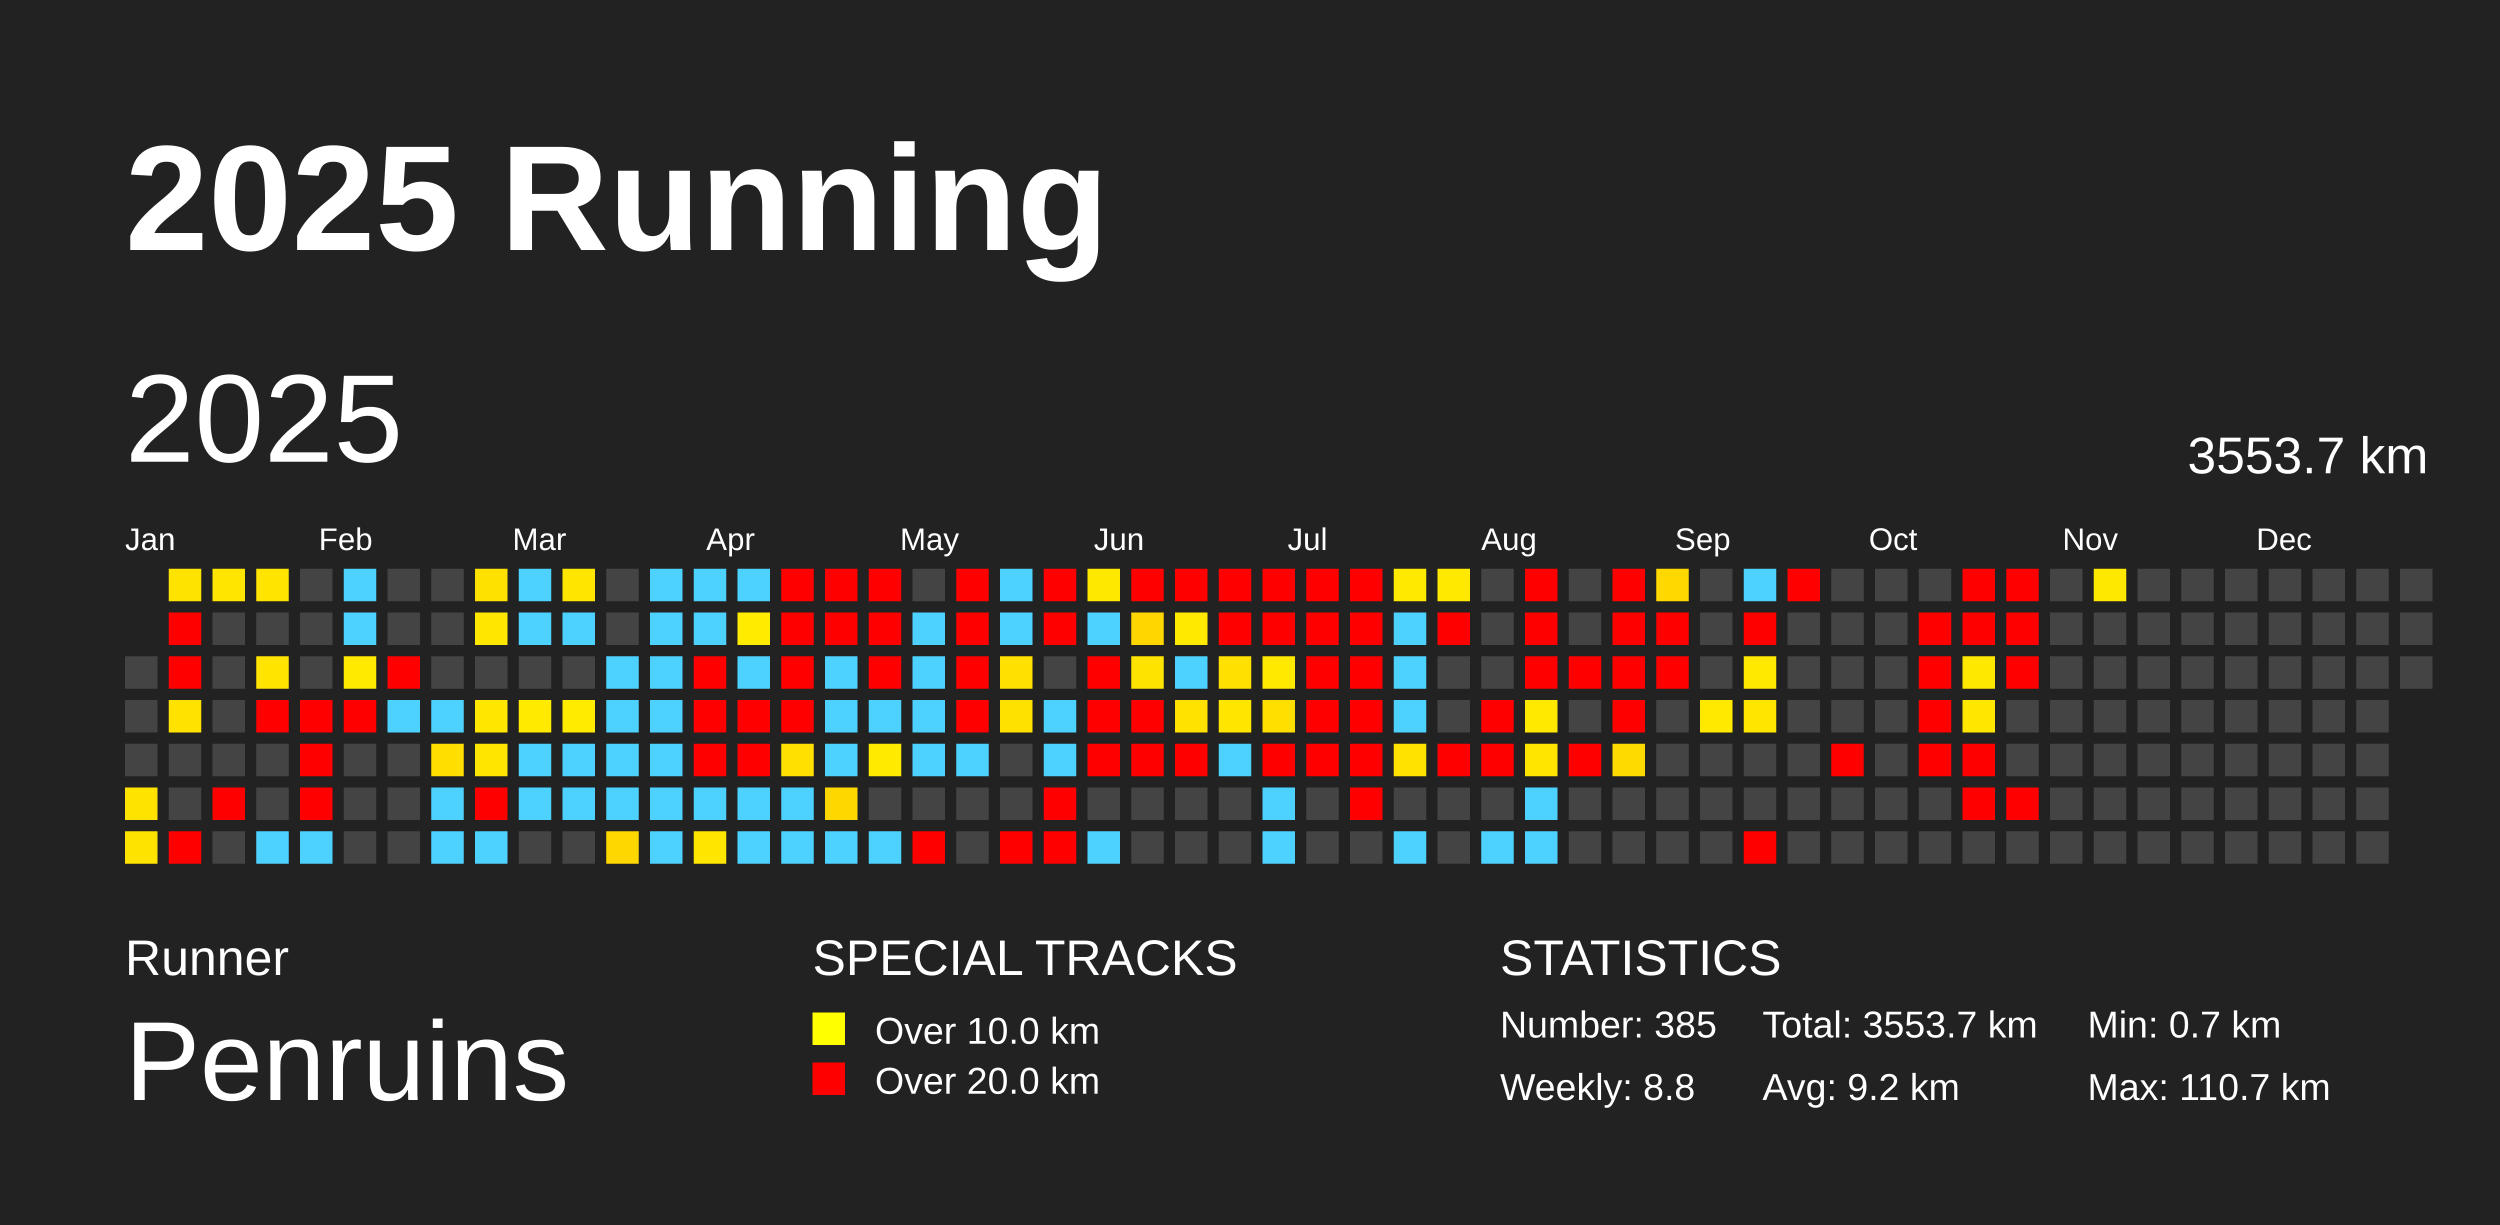
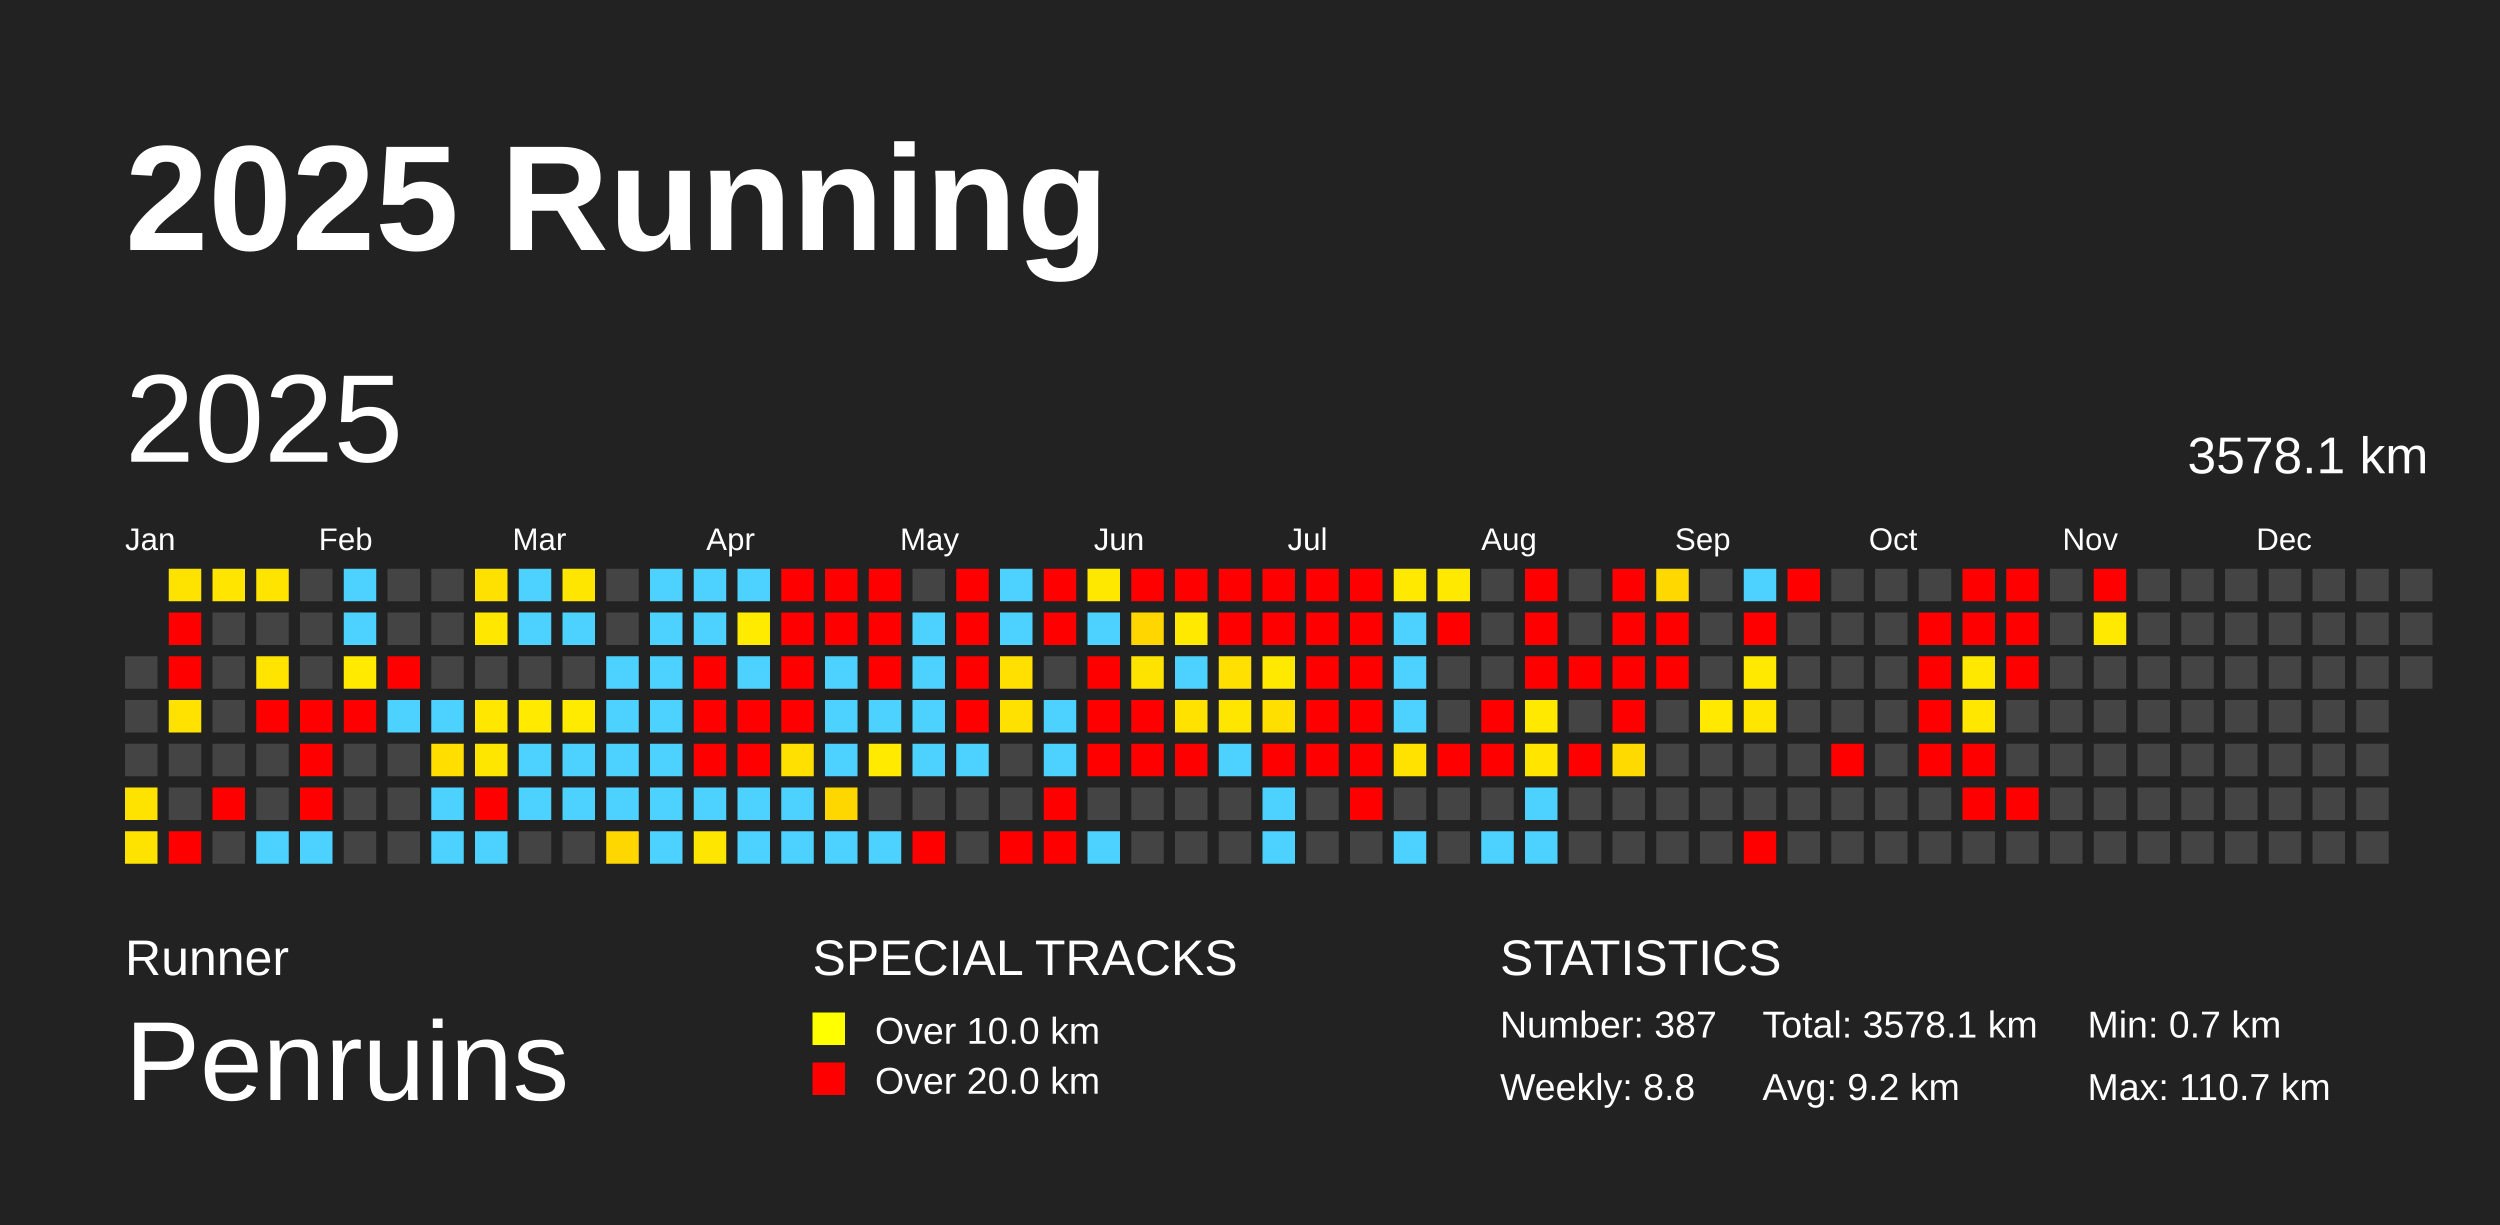
<svg xmlns="http://www.w3.org/2000/svg" baseProfile="full" height="98mm" version="1.1" viewBox="0,0,200,98" width="200mm">
  <defs />
  <rect fill="#222222" height="98" width="200" x="0" y="0" />
  <text fill="#FFFFFF" style="font-size:12px; font-family:Arial; font-weight:bold;" x="10" y="20">2025 Running</text>
  <text fill="#FFFFFF" style="font-size:4px; font-family:Arial" x="10" y="78">Runner</text>
  <text fill="#FFFFFF" style="font-size:9px; font-family:Arial" x="10" y="88">Penruins</text>
  <text fill="#FFFFFF" style="font-size:4px; font-family:Arial" x="65" y="78">SPECIAL TRACKS</text>
  <rect fill="yellow" height="2.6" width="2.6" x="65" y="81" />
  <text fill="#FFFFFF" style="font-size:3px; font-family:Arial" x="70" y="83.5">Over 10.0 km</text>
  <rect fill="red" height="2.6" width="2.6" x="65" y="85" />
  <text fill="#FFFFFF" style="font-size:3px; font-family:Arial" x="70" y="87.5">Over 20.0 km</text>
  <text fill="#FFFFFF" style="font-size:4px; font-family:Arial" x="120" y="78">STATISTICS</text>
-   <text fill="#FFFFFF" style="font-size:3px; font-family:Arial" x="120" y="83">Number: 385</text>
+   <text fill="#FFFFFF" style="font-size:3px; font-family:Arial" x="120" y="83">Number: 387</text>
  <text fill="#FFFFFF" style="font-size:3px; font-family:Arial" x="120" y="88">Weekly: 8.8</text>
-   <text fill="#FFFFFF" style="font-size:3px; font-family:Arial" x="141" y="83">Total: 3553.7 km</text>
+   <text fill="#FFFFFF" style="font-size:3px; font-family:Arial" x="141" y="83">Total: 3578.1 km</text>
  <text fill="#FFFFFF" style="font-size:3px; font-family:Arial" x="141" y="88">Avg: 9.2 km</text>
  <text fill="#FFFFFF" style="font-size:3px; font-family:Arial" x="167" y="83">Min: 0.7 km</text>
  <text fill="#FFFFFF" style="font-size:3px; font-family:Arial" x="167" y="88">Max: 110.7 km</text>
  <text dominant-baseline="hanging" fill="#FFFFFF" style="font-size:10.0px; font-family:Arial;" x="10" y="30">2025</text>
-   <text dominant-baseline="hanging" fill="#FFFFFF" style="font-size:4.125px; font-family:Arial;" x="175" y="35">3553.7 km</text>
+   <text dominant-baseline="hanging" fill="#FFFFFF" style="font-size:4.125px; font-family:Arial;" x="175" y="35">3578.1 km</text>
  <text fill="#FFFFFF" style="font-size:2.5px; font-family:Arial" x="10.0" y="44">Jan</text>
  <text fill="#FFFFFF" style="font-size:2.5px; font-family:Arial" x="25.5" y="44">Feb</text>
  <text fill="#FFFFFF" style="font-size:2.5px; font-family:Arial" x="41.0" y="44">Mar</text>
  <text fill="#FFFFFF" style="font-size:2.5px; font-family:Arial" x="56.5" y="44">Apr</text>
  <text fill="#FFFFFF" style="font-size:2.5px; font-family:Arial" x="72.0" y="44">May</text>
  <text fill="#FFFFFF" style="font-size:2.5px; font-family:Arial" x="87.5" y="44">Jun</text>
  <text fill="#FFFFFF" style="font-size:2.5px; font-family:Arial" x="103.0" y="44">Jul</text>
  <text fill="#FFFFFF" style="font-size:2.5px; font-family:Arial" x="118.5" y="44">Aug</text>
  <text fill="#FFFFFF" style="font-size:2.5px; font-family:Arial" x="134.0" y="44">Sep</text>
  <text fill="#FFFFFF" style="font-size:2.5px; font-family:Arial" x="149.5" y="44">Oct</text>
  <text fill="#FFFFFF" style="font-size:2.5px; font-family:Arial" x="165.0" y="44">Nov</text>
  <text fill="#FFFFFF" style="font-size:2.5px; font-family:Arial" x="180.5" y="44">Dec</text>
  <rect fill="#444444" height="2.6" width="2.6" x="10.0" y="52.5" />
  <rect fill="#444444" height="2.6" width="2.6" x="10.0" y="56.0" />
  <rect fill="#444444" height="2.6" width="2.6" x="10.0" y="59.5" />
  <rect fill="#ffe300" height="2.6" width="2.6" x="10.0" y="63.0" />
  <rect fill="#ffe300" height="2.6" width="2.6" x="10.0" y="66.5" />
  <rect fill="#ffe300" height="2.6" width="2.6" x="13.5" y="45.5" />
  <rect fill="red" height="2.6" width="2.6" x="13.5" y="49.0" />
  <rect fill="red" height="2.6" width="2.6" x="13.5" y="52.5" />
  <rect fill="#ffe200" height="2.6" width="2.6" x="13.5" y="56.0" />
  <rect fill="#444444" height="2.6" width="2.6" x="13.5" y="59.5" />
  <rect fill="#444444" height="2.6" width="2.6" x="13.5" y="63.0" />
  <rect fill="red" height="2.6" width="2.6" x="13.5" y="66.5" />
  <rect fill="#ffe500" height="2.6" width="2.6" x="17.0" y="45.5" />
  <rect fill="#444444" height="2.6" width="2.6" x="17.0" y="49.0" />
  <rect fill="#444444" height="2.6" width="2.6" x="17.0" y="52.5" />
  <rect fill="#444444" height="2.6" width="2.6" x="17.0" y="56.0" />
  <rect fill="#444444" height="2.6" width="2.6" x="17.0" y="59.5" />
  <rect fill="red" height="2.6" width="2.6" x="17.0" y="63.0" />
  <rect fill="#444444" height="2.6" width="2.6" x="17.0" y="66.5" />
  <rect fill="#ffe400" height="2.6" width="2.6" x="20.5" y="45.5" />
  <rect fill="#444444" height="2.6" width="2.6" x="20.5" y="49.0" />
  <rect fill="#ffe400" height="2.6" width="2.6" x="20.5" y="52.5" />
  <rect fill="red" height="2.6" width="2.6" x="20.5" y="56.0" />
  <rect fill="#444444" height="2.6" width="2.6" x="20.5" y="59.5" />
  <rect fill="#444444" height="2.6" width="2.6" x="20.5" y="63.0" />
  <rect fill="#4dd2ff" height="2.6" width="2.6" x="20.5" y="66.5" />
  <rect fill="#444444" height="2.6" width="2.6" x="24.0" y="45.5" />
  <rect fill="#444444" height="2.6" width="2.6" x="24.0" y="49.0" />
  <rect fill="#444444" height="2.6" width="2.6" x="24.0" y="52.5" />
  <rect fill="red" height="2.6" width="2.6" x="24.0" y="56.0" />
  <rect fill="red" height="2.6" width="2.6" x="24.0" y="59.5" />
  <rect fill="red" height="2.6" width="2.6" x="24.0" y="63.0" />
  <rect fill="#4dd2ff" height="2.6" width="2.6" x="24.0" y="66.5" />
  <rect fill="#4dd2ff" height="2.6" width="2.6" x="27.5" y="45.5" />
  <rect fill="#4dd2ff" height="2.6" width="2.6" x="27.5" y="49.0" />
  <rect fill="#ffea00" height="2.6" width="2.6" x="27.5" y="52.5" />
  <rect fill="red" height="2.6" width="2.6" x="27.5" y="56.0" />
  <rect fill="#444444" height="2.6" width="2.6" x="27.5" y="59.5" />
  <rect fill="#444444" height="2.6" width="2.6" x="27.5" y="63.0" />
  <rect fill="#444444" height="2.6" width="2.6" x="27.5" y="66.5" />
  <rect fill="#444444" height="2.6" width="2.6" x="31.0" y="45.5" />
  <rect fill="#444444" height="2.6" width="2.6" x="31.0" y="49.0" />
  <rect fill="red" height="2.6" width="2.6" x="31.0" y="52.5" />
  <rect fill="#4dd2ff" height="2.6" width="2.6" x="31.0" y="56.0" />
  <rect fill="#444444" height="2.6" width="2.6" x="31.0" y="59.5" />
  <rect fill="#444444" height="2.6" width="2.6" x="31.0" y="63.0" />
  <rect fill="#444444" height="2.6" width="2.6" x="31.0" y="66.5" />
  <rect fill="#444444" height="2.6" width="2.6" x="34.5" y="45.5" />
  <rect fill="#444444" height="2.6" width="2.6" x="34.5" y="49.0" />
  <rect fill="#444444" height="2.6" width="2.6" x="34.5" y="52.5" />
  <rect fill="#4dd2ff" height="2.6" width="2.6" x="34.5" y="56.0" />
  <rect fill="#ffde00" height="2.6" width="2.6" x="34.5" y="59.5" />
  <rect fill="#4dd2ff" height="2.6" width="2.6" x="34.5" y="63.0" />
  <rect fill="#4dd2ff" height="2.6" width="2.6" x="34.5" y="66.5" />
  <rect fill="#ffe100" height="2.6" width="2.6" x="38.0" y="45.5" />
  <rect fill="#ffe700" height="2.6" width="2.6" x="38.0" y="49.0" />
  <rect fill="#444444" height="2.6" width="2.6" x="38.0" y="52.5" />
  <rect fill="#ffe700" height="2.6" width="2.6" x="38.0" y="56.0" />
  <rect fill="#ffe600" height="2.6" width="2.6" x="38.0" y="59.5" />
  <rect fill="red" height="2.6" width="2.6" x="38.0" y="63.0" />
  <rect fill="#4dd2ff" height="2.6" width="2.6" x="38.0" y="66.5" />
  <rect fill="#4dd2ff" height="2.6" width="2.6" x="41.5" y="45.5" />
  <rect fill="#4dd2ff" height="2.6" width="2.6" x="41.5" y="49.0" />
  <rect fill="#444444" height="2.6" width="2.6" x="41.5" y="52.5" />
  <rect fill="#ffea00" height="2.6" width="2.6" x="41.5" y="56.0" />
  <rect fill="#4dd2ff" height="2.6" width="2.6" x="41.5" y="59.5" />
  <rect fill="#4dd2ff" height="2.6" width="2.6" x="41.5" y="63.0" />
  <rect fill="#444444" height="2.6" width="2.6" x="41.5" y="66.5" />
  <rect fill="#ffe600" height="2.6" width="2.6" x="45.0" y="45.5" />
  <rect fill="#4dd2ff" height="2.6" width="2.6" x="45.0" y="49.0" />
  <rect fill="#444444" height="2.6" width="2.6" x="45.0" y="52.5" />
  <rect fill="#ffeb00" height="2.6" width="2.6" x="45.0" y="56.0" />
  <rect fill="#4dd2ff" height="2.6" width="2.6" x="45.0" y="59.5" />
  <rect fill="#4dd2ff" height="2.6" width="2.6" x="45.0" y="63.0" />
  <rect fill="#444444" height="2.6" width="2.6" x="45.0" y="66.5" />
  <rect fill="#444444" height="2.6" width="2.6" x="48.5" y="45.5" />
  <rect fill="#444444" height="2.6" width="2.6" x="48.5" y="49.0" />
  <rect fill="#4dd2ff" height="2.6" width="2.6" x="48.5" y="52.5" />
  <rect fill="#4dd2ff" height="2.6" width="2.6" x="48.5" y="56.0" />
  <rect fill="#4dd2ff" height="2.6" width="2.6" x="48.5" y="59.5" />
  <rect fill="#4dd2ff" height="2.6" width="2.6" x="48.5" y="63.0" />
  <rect fill="#ffd700" height="2.6" width="2.6" x="48.5" y="66.5" />
  <rect fill="#4dd2ff" height="2.6" width="2.6" x="52.0" y="45.5" />
  <rect fill="#4dd2ff" height="2.6" width="2.6" x="52.0" y="49.0" />
  <rect fill="#4dd2ff" height="2.6" width="2.6" x="52.0" y="52.5" />
  <rect fill="#4dd2ff" height="2.6" width="2.6" x="52.0" y="56.0" />
  <rect fill="#4dd2ff" height="2.6" width="2.6" x="52.0" y="59.5" />
  <rect fill="#4dd2ff" height="2.6" width="2.6" x="52.0" y="63.0" />
  <rect fill="#4dd2ff" height="2.6" width="2.6" x="52.0" y="66.5" />
  <rect fill="#4dd2ff" height="2.6" width="2.6" x="55.5" y="45.5" />
  <rect fill="#4dd2ff" height="2.6" width="2.6" x="55.5" y="49.0" />
  <rect fill="red" height="2.6" width="2.6" x="55.5" y="52.5" />
  <rect fill="red" height="2.6" width="2.6" x="55.5" y="56.0" />
  <rect fill="red" height="2.6" width="2.6" x="55.5" y="59.5" />
  <rect fill="#4dd2ff" height="2.6" width="2.6" x="55.5" y="63.0" />
  <rect fill="#ffe600" height="2.6" width="2.6" x="55.5" y="66.5" />
  <rect fill="#4dd2ff" height="2.6" width="2.6" x="59.0" y="45.5" />
  <rect fill="#ffeb00" height="2.6" width="2.6" x="59.0" y="49.0" />
  <rect fill="#4dd2ff" height="2.6" width="2.6" x="59.0" y="52.5" />
  <rect fill="red" height="2.6" width="2.6" x="59.0" y="56.0" />
  <rect fill="red" height="2.6" width="2.6" x="59.0" y="59.5" />
  <rect fill="#4dd2ff" height="2.6" width="2.6" x="59.0" y="63.0" />
  <rect fill="#4dd2ff" height="2.6" width="2.6" x="59.0" y="66.5" />
  <rect fill="red" height="2.6" width="2.6" x="62.5" y="45.5" />
  <rect fill="red" height="2.6" width="2.6" x="62.5" y="49.0" />
  <rect fill="red" height="2.6" width="2.6" x="62.5" y="52.5" />
  <rect fill="red" height="2.6" width="2.6" x="62.5" y="56.0" />
  <rect fill="#ffe000" height="2.6" width="2.6" x="62.5" y="59.5" />
  <rect fill="#4dd2ff" height="2.6" width="2.6" x="62.5" y="63.0" />
  <rect fill="#4dd2ff" height="2.6" width="2.6" x="62.5" y="66.5" />
  <rect fill="red" height="2.6" width="2.6" x="66.0" y="45.5" />
  <rect fill="red" height="2.6" width="2.6" x="66.0" y="49.0" />
  <rect fill="#4dd2ff" height="2.6" width="2.6" x="66.0" y="52.5" />
  <rect fill="#4dd2ff" height="2.6" width="2.6" x="66.0" y="56.0" />
  <rect fill="#4dd2ff" height="2.6" width="2.6" x="66.0" y="59.5" />
  <rect fill="#ffd700" height="2.6" width="2.6" x="66.0" y="63.0" />
  <rect fill="#4dd2ff" height="2.6" width="2.6" x="66.0" y="66.5" />
  <rect fill="red" height="2.6" width="2.6" x="69.5" y="45.5" />
  <rect fill="red" height="2.6" width="2.6" x="69.5" y="49.0" />
  <rect fill="red" height="2.6" width="2.6" x="69.5" y="52.5" />
  <rect fill="#4dd2ff" height="2.6" width="2.6" x="69.5" y="56.0" />
  <rect fill="#ffea00" height="2.6" width="2.6" x="69.5" y="59.5" />
  <rect fill="#444444" height="2.6" width="2.6" x="69.5" y="63.0" />
  <rect fill="#4dd2ff" height="2.6" width="2.6" x="69.5" y="66.5" />
  <rect fill="#444444" height="2.6" width="2.6" x="73.0" y="45.5" />
  <rect fill="#4dd2ff" height="2.6" width="2.6" x="73.0" y="49.0" />
  <rect fill="#4dd2ff" height="2.6" width="2.6" x="73.0" y="52.5" />
  <rect fill="#4dd2ff" height="2.6" width="2.6" x="73.0" y="56.0" />
  <rect fill="#4dd2ff" height="2.6" width="2.6" x="73.0" y="59.5" />
  <rect fill="#444444" height="2.6" width="2.6" x="73.0" y="63.0" />
  <rect fill="red" height="2.6" width="2.6" x="73.0" y="66.5" />
  <rect fill="red" height="2.6" width="2.6" x="76.5" y="45.5" />
  <rect fill="red" height="2.6" width="2.6" x="76.5" y="49.0" />
  <rect fill="red" height="2.6" width="2.6" x="76.5" y="52.5" />
  <rect fill="red" height="2.6" width="2.6" x="76.5" y="56.0" />
  <rect fill="#4dd2ff" height="2.6" width="2.6" x="76.5" y="59.5" />
  <rect fill="#444444" height="2.6" width="2.6" x="76.5" y="63.0" />
  <rect fill="#444444" height="2.6" width="2.6" x="76.5" y="66.5" />
  <rect fill="#4dd2ff" height="2.6" width="2.6" x="80.0" y="45.5" />
  <rect fill="#4dd2ff" height="2.6" width="2.6" x="80.0" y="49.0" />
  <rect fill="#ffe000" height="2.6" width="2.6" x="80.0" y="52.5" />
  <rect fill="#ffe100" height="2.6" width="2.6" x="80.0" y="56.0" />
  <rect fill="#444444" height="2.6" width="2.6" x="80.0" y="59.5" />
  <rect fill="#444444" height="2.6" width="2.6" x="80.0" y="63.0" />
  <rect fill="red" height="2.6" width="2.6" x="80.0" y="66.5" />
  <rect fill="red" height="2.6" width="2.6" x="83.5" y="45.5" />
  <rect fill="red" height="2.6" width="2.6" x="83.5" y="49.0" />
  <rect fill="#444444" height="2.6" width="2.6" x="83.5" y="52.5" />
  <rect fill="#4dd2ff" height="2.6" width="2.6" x="83.5" y="56.0" />
  <rect fill="#4dd2ff" height="2.6" width="2.6" x="83.5" y="59.5" />
  <rect fill="red" height="2.6" width="2.6" x="83.5" y="63.0" />
  <rect fill="red" height="2.6" width="2.6" x="83.5" y="66.5" />
  <rect fill="#ffe800" height="2.6" width="2.6" x="87.0" y="45.5" />
  <rect fill="#4dd2ff" height="2.6" width="2.6" x="87.0" y="49.0" />
  <rect fill="red" height="2.6" width="2.6" x="87.0" y="52.5" />
  <rect fill="red" height="2.6" width="2.6" x="87.0" y="56.0" />
  <rect fill="red" height="2.6" width="2.6" x="87.0" y="59.5" />
  <rect fill="#444444" height="2.6" width="2.6" x="87.0" y="63.0" />
  <rect fill="#4dd2ff" height="2.6" width="2.6" x="87.0" y="66.5" />
  <rect fill="red" height="2.6" width="2.6" x="90.5" y="45.5" />
  <rect fill="#ffd600" height="2.6" width="2.6" x="90.5" y="49.0" />
  <rect fill="#ffe300" height="2.6" width="2.6" x="90.5" y="52.5" />
  <rect fill="red" height="2.6" width="2.6" x="90.5" y="56.0" />
  <rect fill="red" height="2.6" width="2.6" x="90.5" y="59.5" />
  <rect fill="#444444" height="2.6" width="2.6" x="90.5" y="63.0" />
  <rect fill="#444444" height="2.6" width="2.6" x="90.5" y="66.5" />
  <rect fill="red" height="2.6" width="2.6" x="94.0" y="45.5" />
  <rect fill="#ffe900" height="2.6" width="2.6" x="94.0" y="49.0" />
  <rect fill="#4dd2ff" height="2.6" width="2.6" x="94.0" y="52.5" />
  <rect fill="#ffe200" height="2.6" width="2.6" x="94.0" y="56.0" />
  <rect fill="red" height="2.6" width="2.6" x="94.0" y="59.5" />
  <rect fill="#444444" height="2.6" width="2.6" x="94.0" y="63.0" />
  <rect fill="#444444" height="2.6" width="2.6" x="94.0" y="66.5" />
  <rect fill="red" height="2.6" width="2.6" x="97.5" y="45.5" />
  <rect fill="red" height="2.6" width="2.6" x="97.5" y="49.0" />
  <rect fill="#ffe000" height="2.6" width="2.6" x="97.5" y="52.5" />
  <rect fill="#ffe600" height="2.6" width="2.6" x="97.5" y="56.0" />
  <rect fill="#4dd2ff" height="2.6" width="2.6" x="97.5" y="59.5" />
  <rect fill="#444444" height="2.6" width="2.6" x="97.5" y="63.0" />
  <rect fill="#444444" height="2.6" width="2.6" x="97.5" y="66.5" />
  <rect fill="red" height="2.6" width="2.6" x="101.0" y="45.5" />
  <rect fill="red" height="2.6" width="2.6" x="101.0" y="49.0" />
  <rect fill="#ffe900" height="2.6" width="2.6" x="101.0" y="52.5" />
  <rect fill="#ffdf00" height="2.6" width="2.6" x="101.0" y="56.0" />
  <rect fill="red" height="2.6" width="2.6" x="101.0" y="59.5" />
  <rect fill="#4dd2ff" height="2.6" width="2.6" x="101.0" y="63.0" />
  <rect fill="#4dd2ff" height="2.6" width="2.6" x="101.0" y="66.5" />
  <rect fill="red" height="2.6" width="2.6" x="104.5" y="45.5" />
  <rect fill="red" height="2.6" width="2.6" x="104.5" y="49.0" />
  <rect fill="red" height="2.6" width="2.6" x="104.5" y="52.5" />
  <rect fill="red" height="2.6" width="2.6" x="104.5" y="56.0" />
  <rect fill="red" height="2.6" width="2.6" x="104.5" y="59.5" />
  <rect fill="#444444" height="2.6" width="2.6" x="104.5" y="63.0" />
  <rect fill="#444444" height="2.6" width="2.6" x="104.5" y="66.5" />
  <rect fill="red" height="2.6" width="2.6" x="108.0" y="45.5" />
  <rect fill="red" height="2.6" width="2.6" x="108.0" y="49.0" />
  <rect fill="red" height="2.6" width="2.6" x="108.0" y="52.5" />
  <rect fill="red" height="2.6" width="2.6" x="108.0" y="56.0" />
  <rect fill="red" height="2.6" width="2.6" x="108.0" y="59.5" />
  <rect fill="red" height="2.6" width="2.6" x="108.0" y="63.0" />
  <rect fill="#444444" height="2.6" width="2.6" x="108.0" y="66.5" />
  <rect fill="#ffe900" height="2.6" width="2.6" x="111.5" y="45.5" />
  <rect fill="#4dd2ff" height="2.6" width="2.6" x="111.5" y="49.0" />
  <rect fill="#4dd2ff" height="2.6" width="2.6" x="111.5" y="52.5" />
  <rect fill="#4dd2ff" height="2.6" width="2.6" x="111.5" y="56.0" />
  <rect fill="#ffe200" height="2.6" width="2.6" x="111.5" y="59.5" />
  <rect fill="#444444" height="2.6" width="2.6" x="111.5" y="63.0" />
  <rect fill="#4dd2ff" height="2.6" width="2.6" x="111.5" y="66.5" />
  <rect fill="#ffe900" height="2.6" width="2.6" x="115.0" y="45.5" />
  <rect fill="red" height="2.6" width="2.6" x="115.0" y="49.0" />
  <rect fill="#444444" height="2.6" width="2.6" x="115.0" y="52.5" />
  <rect fill="#444444" height="2.6" width="2.6" x="115.0" y="56.0" />
  <rect fill="red" height="2.6" width="2.6" x="115.0" y="59.5" />
  <rect fill="#444444" height="2.6" width="2.6" x="115.0" y="63.0" />
  <rect fill="#444444" height="2.6" width="2.6" x="115.0" y="66.5" />
  <rect fill="#444444" height="2.6" width="2.6" x="118.5" y="45.5" />
  <rect fill="#444444" height="2.6" width="2.6" x="118.5" y="49.0" />
  <rect fill="#444444" height="2.6" width="2.6" x="118.5" y="52.5" />
  <rect fill="red" height="2.6" width="2.6" x="118.5" y="56.0" />
  <rect fill="red" height="2.6" width="2.6" x="118.5" y="59.5" />
  <rect fill="#444444" height="2.6" width="2.6" x="118.5" y="63.0" />
  <rect fill="#4dd2ff" height="2.6" width="2.6" x="118.5" y="66.5" />
  <rect fill="red" height="2.6" width="2.6" x="122.0" y="45.5" />
  <rect fill="red" height="2.6" width="2.6" x="122.0" y="49.0" />
  <rect fill="red" height="2.6" width="2.6" x="122.0" y="52.5" />
  <rect fill="#ffe900" height="2.6" width="2.6" x="122.0" y="56.0" />
  <rect fill="#ffe500" height="2.6" width="2.6" x="122.0" y="59.5" />
  <rect fill="#4dd2ff" height="2.6" width="2.6" x="122.0" y="63.0" />
  <rect fill="#4dd2ff" height="2.6" width="2.6" x="122.0" y="66.5" />
  <rect fill="#444444" height="2.6" width="2.6" x="125.5" y="45.5" />
  <rect fill="#444444" height="2.6" width="2.6" x="125.5" y="49.0" />
  <rect fill="red" height="2.6" width="2.6" x="125.5" y="52.5" />
  <rect fill="#444444" height="2.6" width="2.6" x="125.5" y="56.0" />
  <rect fill="red" height="2.6" width="2.6" x="125.5" y="59.5" />
  <rect fill="#444444" height="2.6" width="2.6" x="125.5" y="63.0" />
  <rect fill="#444444" height="2.6" width="2.6" x="125.5" y="66.5" />
  <rect fill="red" height="2.6" width="2.6" x="129.0" y="45.5" />
  <rect fill="red" height="2.6" width="2.6" x="129.0" y="49.0" />
  <rect fill="red" height="2.6" width="2.6" x="129.0" y="52.5" />
  <rect fill="red" height="2.6" width="2.6" x="129.0" y="56.0" />
  <rect fill="#ffda00" height="2.6" width="2.6" x="129.0" y="59.5" />
  <rect fill="#444444" height="2.6" width="2.6" x="129.0" y="63.0" />
  <rect fill="#444444" height="2.6" width="2.6" x="129.0" y="66.5" />
  <rect fill="#ffd800" height="2.6" width="2.6" x="132.5" y="45.5" />
  <rect fill="red" height="2.6" width="2.6" x="132.5" y="49.0" />
  <rect fill="red" height="2.6" width="2.6" x="132.5" y="52.5" />
  <rect fill="#444444" height="2.6" width="2.6" x="132.5" y="56.0" />
  <rect fill="#444444" height="2.6" width="2.6" x="132.5" y="59.5" />
  <rect fill="#444444" height="2.6" width="2.6" x="132.5" y="63.0" />
  <rect fill="#444444" height="2.6" width="2.6" x="132.5" y="66.5" />
  <rect fill="#444444" height="2.6" width="2.6" x="136.0" y="45.5" />
  <rect fill="#444444" height="2.6" width="2.6" x="136.0" y="49.0" />
  <rect fill="#444444" height="2.6" width="2.6" x="136.0" y="52.5" />
  <rect fill="#ffe900" height="2.6" width="2.6" x="136.0" y="56.0" />
  <rect fill="#444444" height="2.6" width="2.6" x="136.0" y="59.5" />
  <rect fill="#444444" height="2.6" width="2.6" x="136.0" y="63.0" />
  <rect fill="#444444" height="2.6" width="2.6" x="136.0" y="66.5" />
  <rect fill="#4dd2ff" height="2.6" width="2.6" x="139.5" y="45.5" />
  <rect fill="red" height="2.6" width="2.6" x="139.5" y="49.0" />
  <rect fill="#ffe900" height="2.6" width="2.6" x="139.5" y="52.5" />
  <rect fill="#ffe600" height="2.6" width="2.6" x="139.5" y="56.0" />
  <rect fill="#444444" height="2.6" width="2.6" x="139.5" y="59.5" />
  <rect fill="#444444" height="2.6" width="2.6" x="139.5" y="63.0" />
  <rect fill="red" height="2.6" width="2.6" x="139.5" y="66.5" />
  <rect fill="red" height="2.6" width="2.6" x="143.0" y="45.5" />
  <rect fill="#444444" height="2.6" width="2.6" x="143.0" y="49.0" />
  <rect fill="#444444" height="2.6" width="2.6" x="143.0" y="52.5" />
  <rect fill="#444444" height="2.6" width="2.6" x="143.0" y="56.0" />
  <rect fill="#444444" height="2.6" width="2.6" x="143.0" y="59.5" />
  <rect fill="#444444" height="2.6" width="2.6" x="143.0" y="63.0" />
  <rect fill="#444444" height="2.6" width="2.6" x="143.0" y="66.5" />
  <rect fill="#444444" height="2.6" width="2.6" x="146.5" y="45.5" />
  <rect fill="#444444" height="2.6" width="2.6" x="146.5" y="49.0" />
  <rect fill="#444444" height="2.6" width="2.6" x="146.5" y="52.5" />
  <rect fill="#444444" height="2.6" width="2.6" x="146.5" y="56.0" />
  <rect fill="red" height="2.6" width="2.6" x="146.5" y="59.5" />
  <rect fill="#444444" height="2.6" width="2.6" x="146.5" y="63.0" />
  <rect fill="#444444" height="2.6" width="2.6" x="146.5" y="66.5" />
  <rect fill="#444444" height="2.6" width="2.6" x="150.0" y="45.5" />
  <rect fill="#444444" height="2.6" width="2.6" x="150.0" y="49.0" />
  <rect fill="#444444" height="2.6" width="2.6" x="150.0" y="52.5" />
  <rect fill="#444444" height="2.6" width="2.6" x="150.0" y="56.0" />
  <rect fill="#444444" height="2.6" width="2.6" x="150.0" y="59.5" />
  <rect fill="#444444" height="2.6" width="2.6" x="150.0" y="63.0" />
  <rect fill="#444444" height="2.6" width="2.6" x="150.0" y="66.5" />
  <rect fill="#444444" height="2.6" width="2.6" x="153.5" y="45.5" />
  <rect fill="red" height="2.6" width="2.6" x="153.5" y="49.0" />
  <rect fill="red" height="2.6" width="2.6" x="153.5" y="52.5" />
  <rect fill="red" height="2.6" width="2.6" x="153.5" y="56.0" />
  <rect fill="red" height="2.6" width="2.6" x="153.5" y="59.5" />
  <rect fill="#444444" height="2.6" width="2.6" x="153.5" y="63.0" />
  <rect fill="#444444" height="2.6" width="2.6" x="153.5" y="66.5" />
  <rect fill="red" height="2.6" width="2.6" x="157.0" y="45.5" />
  <rect fill="red" height="2.6" width="2.6" x="157.0" y="49.0" />
  <rect fill="#ffe800" height="2.6" width="2.6" x="157.0" y="52.5" />
  <rect fill="#ffe700" height="2.6" width="2.6" x="157.0" y="56.0" />
  <rect fill="red" height="2.6" width="2.6" x="157.0" y="59.5" />
  <rect fill="red" height="2.6" width="2.6" x="157.0" y="63.0" />
  <rect fill="#444444" height="2.6" width="2.6" x="157.0" y="66.5" />
  <rect fill="red" height="2.6" width="2.6" x="160.5" y="45.5" />
  <rect fill="red" height="2.6" width="2.6" x="160.5" y="49.0" />
  <rect fill="red" height="2.6" width="2.6" x="160.5" y="52.5" />
  <rect fill="#444444" height="2.6" width="2.6" x="160.5" y="56.0" />
  <rect fill="#444444" height="2.6" width="2.6" x="160.5" y="59.5" />
  <rect fill="red" height="2.6" width="2.6" x="160.5" y="63.0" />
  <rect fill="#444444" height="2.6" width="2.6" x="160.5" y="66.5" />
  <rect fill="#444444" height="2.6" width="2.6" x="164.0" y="45.5" />
  <rect fill="#444444" height="2.6" width="2.6" x="164.0" y="49.0" />
  <rect fill="#444444" height="2.6" width="2.6" x="164.0" y="52.5" />
  <rect fill="#444444" height="2.6" width="2.6" x="164.0" y="56.0" />
  <rect fill="#444444" height="2.6" width="2.6" x="164.0" y="59.5" />
  <rect fill="#444444" height="2.6" width="2.6" x="164.0" y="63.0" />
  <rect fill="#444444" height="2.6" width="2.6" x="164.0" y="66.5" />
-   <rect fill="#ffe800" height="2.6" width="2.6" x="167.5" y="45.5" />
-   <rect fill="#444444" height="2.6" width="2.6" x="167.5" y="49.0" />
+   <rect fill="red" height="2.6" width="2.6" x="167.5" y="45.5" />
+   <rect fill="#ffe900" height="2.6" width="2.6" x="167.5" y="49.0" />
  <rect fill="#444444" height="2.6" width="2.6" x="167.5" y="52.5" />
  <rect fill="#444444" height="2.6" width="2.6" x="167.5" y="56.0" />
  <rect fill="#444444" height="2.6" width="2.6" x="167.5" y="59.5" />
  <rect fill="#444444" height="2.6" width="2.6" x="167.5" y="63.0" />
  <rect fill="#444444" height="2.6" width="2.6" x="167.5" y="66.5" />
  <rect fill="#444444" height="2.6" width="2.6" x="171.0" y="45.5" />
  <rect fill="#444444" height="2.6" width="2.6" x="171.0" y="49.0" />
  <rect fill="#444444" height="2.6" width="2.6" x="171.0" y="52.5" />
  <rect fill="#444444" height="2.6" width="2.6" x="171.0" y="56.0" />
  <rect fill="#444444" height="2.6" width="2.6" x="171.0" y="59.5" />
  <rect fill="#444444" height="2.6" width="2.6" x="171.0" y="63.0" />
  <rect fill="#444444" height="2.6" width="2.6" x="171.0" y="66.5" />
  <rect fill="#444444" height="2.6" width="2.6" x="174.5" y="45.5" />
  <rect fill="#444444" height="2.6" width="2.6" x="174.5" y="49.0" />
  <rect fill="#444444" height="2.6" width="2.6" x="174.5" y="52.5" />
  <rect fill="#444444" height="2.6" width="2.6" x="174.5" y="56.0" />
  <rect fill="#444444" height="2.6" width="2.6" x="174.5" y="59.5" />
  <rect fill="#444444" height="2.6" width="2.6" x="174.5" y="63.0" />
  <rect fill="#444444" height="2.6" width="2.6" x="174.5" y="66.5" />
  <rect fill="#444444" height="2.6" width="2.6" x="178.0" y="45.5" />
  <rect fill="#444444" height="2.6" width="2.6" x="178.0" y="49.0" />
  <rect fill="#444444" height="2.6" width="2.6" x="178.0" y="52.5" />
  <rect fill="#444444" height="2.6" width="2.6" x="178.0" y="56.0" />
  <rect fill="#444444" height="2.6" width="2.6" x="178.0" y="59.5" />
  <rect fill="#444444" height="2.6" width="2.6" x="178.0" y="63.0" />
  <rect fill="#444444" height="2.6" width="2.6" x="178.0" y="66.5" />
  <rect fill="#444444" height="2.6" width="2.6" x="181.5" y="45.5" />
  <rect fill="#444444" height="2.6" width="2.6" x="181.5" y="49.0" />
  <rect fill="#444444" height="2.6" width="2.6" x="181.5" y="52.5" />
  <rect fill="#444444" height="2.6" width="2.6" x="181.5" y="56.0" />
  <rect fill="#444444" height="2.6" width="2.6" x="181.5" y="59.5" />
  <rect fill="#444444" height="2.6" width="2.6" x="181.5" y="63.0" />
  <rect fill="#444444" height="2.6" width="2.6" x="181.5" y="66.5" />
  <rect fill="#444444" height="2.6" width="2.6" x="185.0" y="45.5" />
  <rect fill="#444444" height="2.6" width="2.6" x="185.0" y="49.0" />
  <rect fill="#444444" height="2.6" width="2.6" x="185.0" y="52.5" />
  <rect fill="#444444" height="2.6" width="2.6" x="185.0" y="56.0" />
  <rect fill="#444444" height="2.6" width="2.6" x="185.0" y="59.5" />
  <rect fill="#444444" height="2.6" width="2.6" x="185.0" y="63.0" />
  <rect fill="#444444" height="2.6" width="2.6" x="185.0" y="66.5" />
  <rect fill="#444444" height="2.6" width="2.6" x="188.5" y="45.5" />
  <rect fill="#444444" height="2.6" width="2.6" x="188.5" y="49.0" />
  <rect fill="#444444" height="2.6" width="2.6" x="188.5" y="52.5" />
  <rect fill="#444444" height="2.6" width="2.6" x="188.5" y="56.0" />
  <rect fill="#444444" height="2.6" width="2.6" x="188.5" y="59.5" />
  <rect fill="#444444" height="2.6" width="2.6" x="188.5" y="63.0" />
  <rect fill="#444444" height="2.6" width="2.6" x="188.5" y="66.5" />
  <rect fill="#444444" height="2.6" width="2.6" x="192.0" y="45.5" />
  <rect fill="#444444" height="2.6" width="2.6" x="192.0" y="49.0" />
  <rect fill="#444444" height="2.6" width="2.6" x="192.0" y="52.5" />
</svg>
